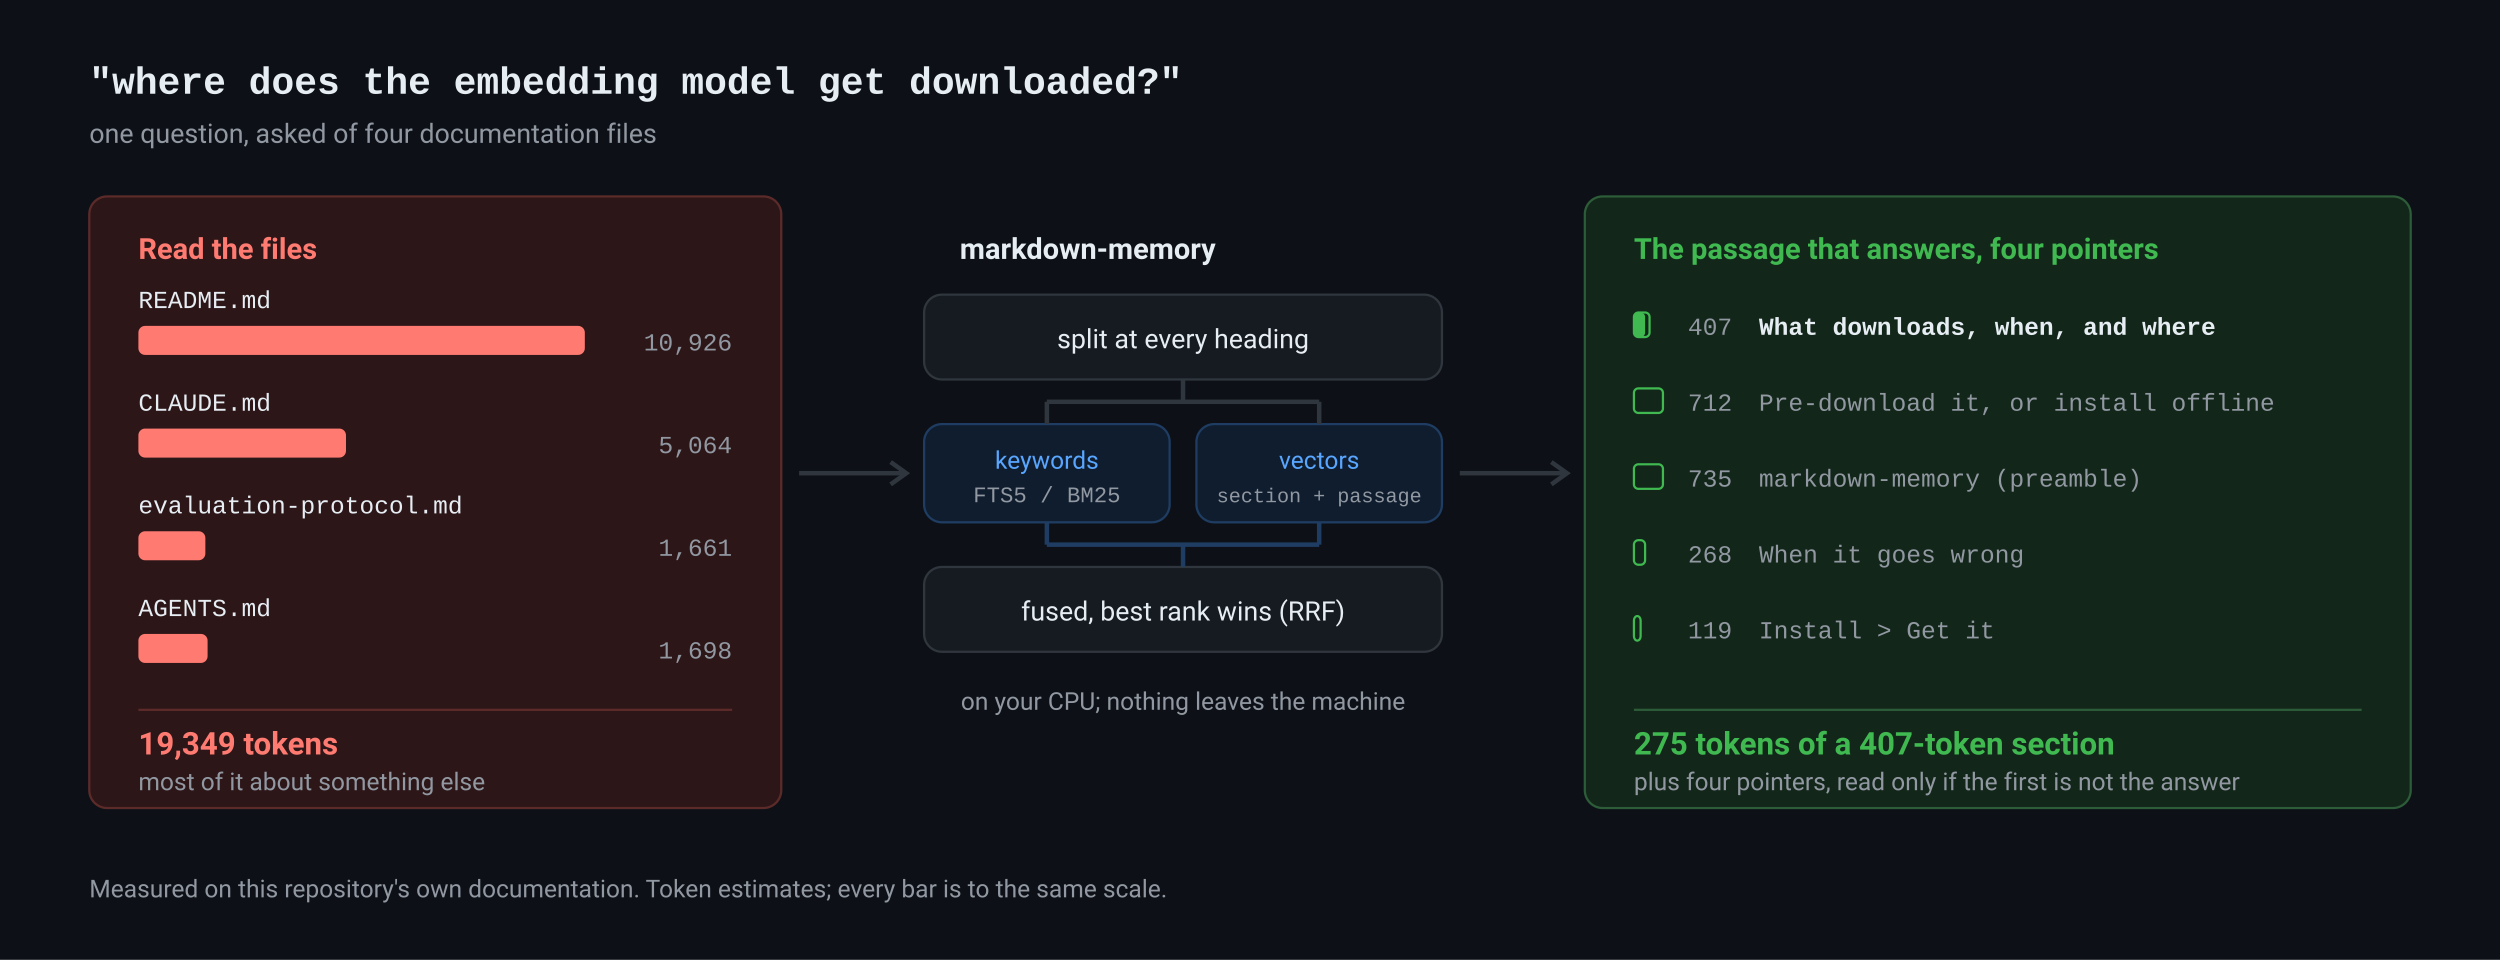
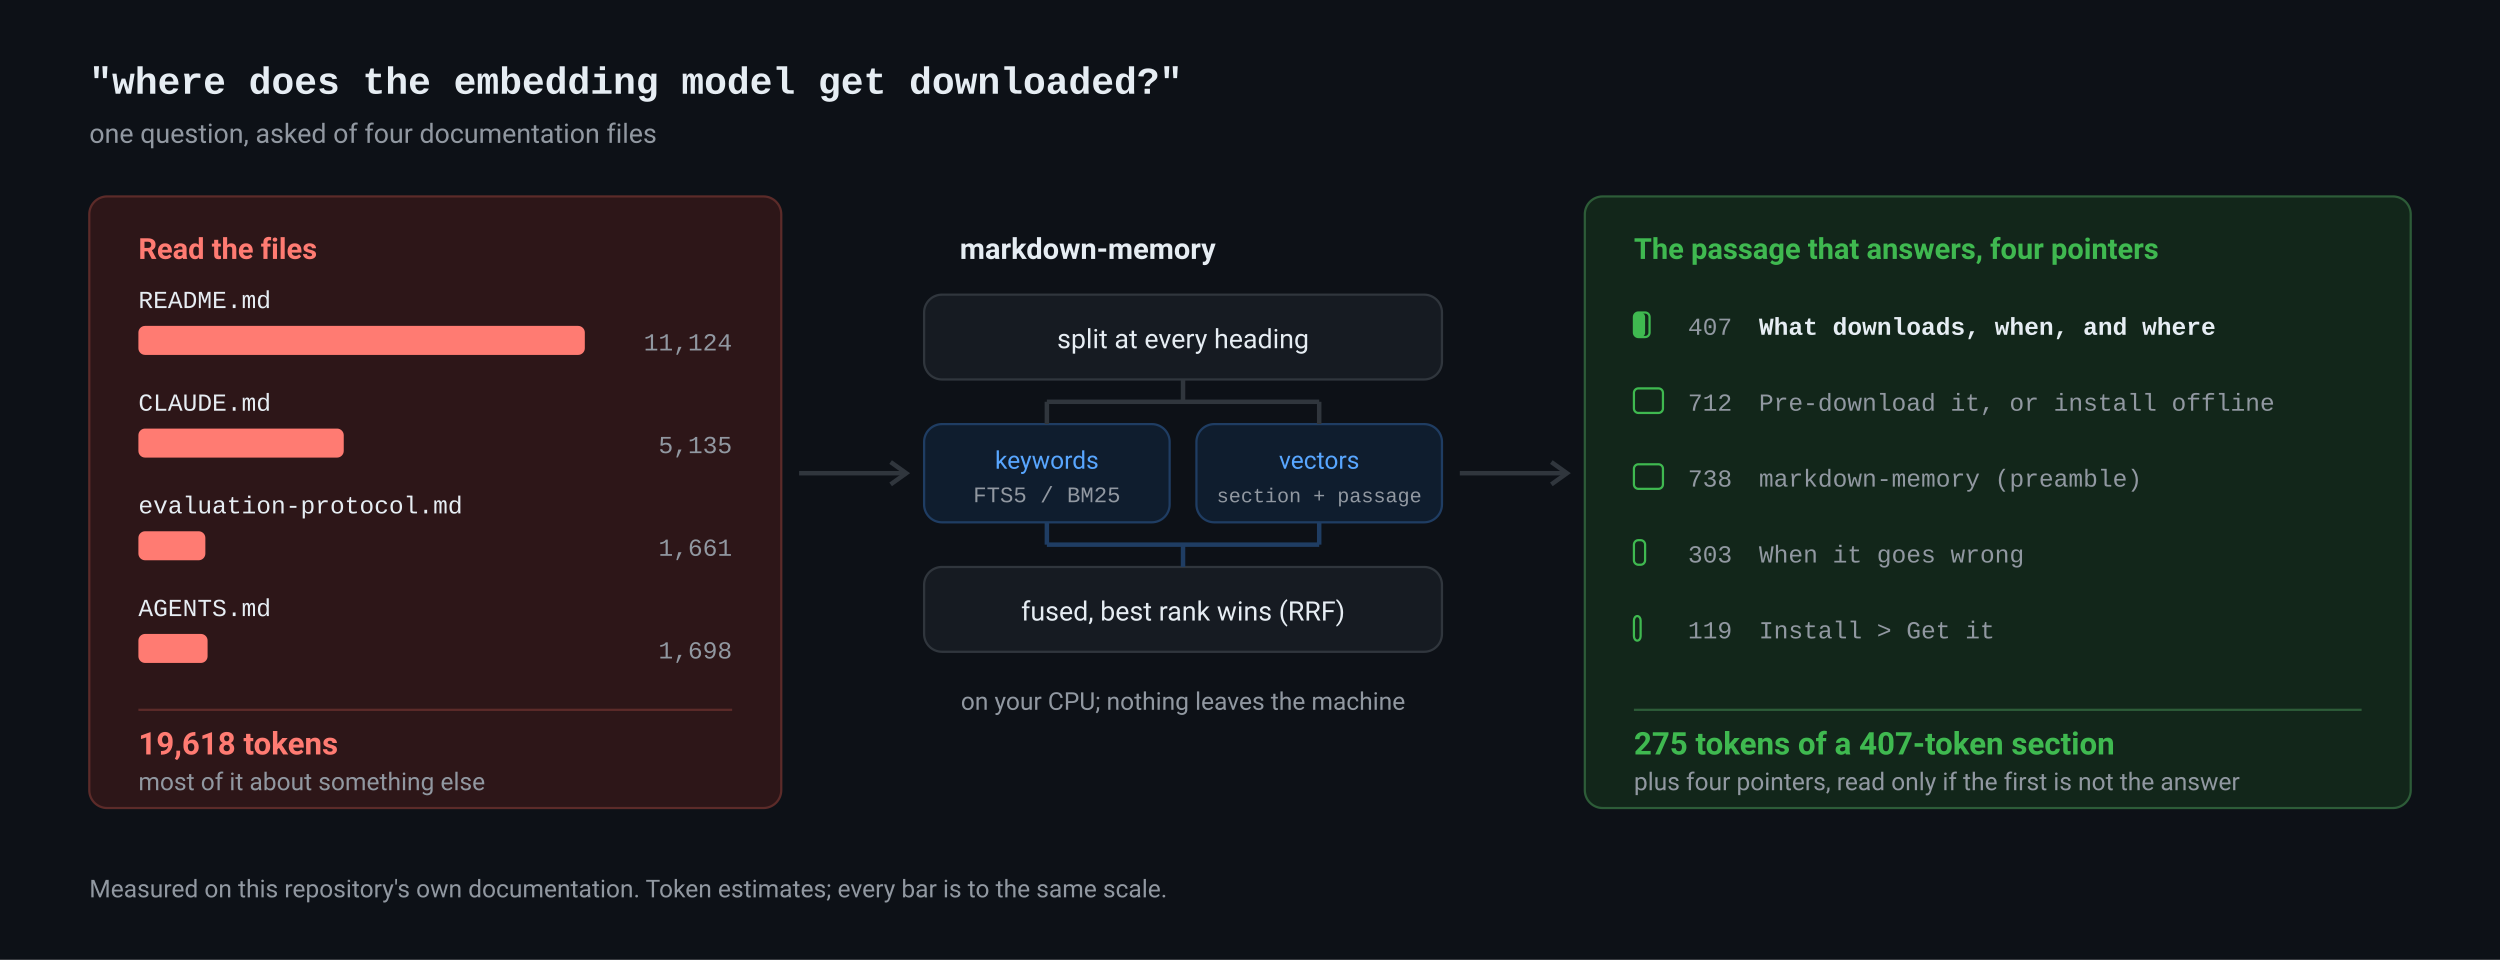
- <svg xmlns="http://www.w3.org/2000/svg" viewBox="0 0 1120 430" width="1120" height="430" role="img" aria-label="One question: reading four whole files costs 19,349 tokens; markdown-memory returns the passage that answers, 275 tokens of a 407-token section, with four pointers to the rest.">
+ <svg xmlns="http://www.w3.org/2000/svg" viewBox="0 0 1120 430" width="1120" height="430" role="img" aria-label="One question: reading four whole files costs 19,618 tokens; markdown-memory returns the passage that answers, 275 tokens of a 407-token section, with four pointers to the rest.">
  <rect width="1120" height="430" fill="#0d1117" />
  <text x="40" y="42" font-family="ui-monospace,SFMono-Regular,Menlo,Consolas,'Liberation Mono',monospace" font-size="17" font-weight="600" fill="#e6edf3" text-anchor="start">"where does the embedding model get downloaded?"</text>
  <text x="40" y="64" font-family="ui-sans-serif,-apple-system,BlinkMacSystemFont,'Segoe UI',Roboto,'Helvetica Neue',Arial,sans-serif" font-size="12" font-weight="400" fill="#9198a1" text-anchor="start">one question, asked of four documentation files</text>
  <rect x="40" y="88" width="310" height="274" rx="8" fill="#2d1618" stroke="#5c2b29" stroke-width="1" />
  <text x="62" y="116" font-family="ui-sans-serif,-apple-system,BlinkMacSystemFont,'Segoe UI',Roboto,'Helvetica Neue',Arial,sans-serif" font-size="13" font-weight="600" fill="#ff7b72" text-anchor="start">Read the files</text>
  <text x="62" y="138" font-family="ui-monospace,SFMono-Regular,Menlo,Consolas,'Liberation Mono',monospace" font-size="11" font-weight="400" fill="#e6edf3" text-anchor="start">README.md</text>
  <rect x="62" y="146" width="200" height="13" rx="3" fill="#ff7b72" stroke="none" stroke-width="1" />
-   <text x="328" y="157" font-family="ui-monospace,SFMono-Regular,Menlo,Consolas,'Liberation Mono',monospace" font-size="11" font-weight="400" fill="#9198a1" text-anchor="end">10,926</text>
+   <text x="328" y="157" font-family="ui-monospace,SFMono-Regular,Menlo,Consolas,'Liberation Mono',monospace" font-size="11" font-weight="400" fill="#9198a1" text-anchor="end">11,124</text>
  <text x="62" y="184" font-family="ui-monospace,SFMono-Regular,Menlo,Consolas,'Liberation Mono',monospace" font-size="11" font-weight="400" fill="#e6edf3" text-anchor="start">CLAUDE.md</text>
-   <rect x="62" y="192" width="93" height="13" rx="3" fill="#ff7b72" stroke="none" stroke-width="1" />
-   <text x="328" y="203" font-family="ui-monospace,SFMono-Regular,Menlo,Consolas,'Liberation Mono',monospace" font-size="11" font-weight="400" fill="#9198a1" text-anchor="end">5,064</text>
+   <rect x="62" y="192" width="92" height="13" rx="3" fill="#ff7b72" stroke="none" stroke-width="1" />
+   <text x="328" y="203" font-family="ui-monospace,SFMono-Regular,Menlo,Consolas,'Liberation Mono',monospace" font-size="11" font-weight="400" fill="#9198a1" text-anchor="end">5,135</text>
  <text x="62" y="230" font-family="ui-monospace,SFMono-Regular,Menlo,Consolas,'Liberation Mono',monospace" font-size="11" font-weight="400" fill="#e6edf3" text-anchor="start">evaluation-protocol.md</text>
  <rect x="62" y="238" width="30" height="13" rx="3" fill="#ff7b72" stroke="none" stroke-width="1" />
  <text x="328" y="249" font-family="ui-monospace,SFMono-Regular,Menlo,Consolas,'Liberation Mono',monospace" font-size="11" font-weight="400" fill="#9198a1" text-anchor="end">1,661</text>
  <text x="62" y="276" font-family="ui-monospace,SFMono-Regular,Menlo,Consolas,'Liberation Mono',monospace" font-size="11" font-weight="400" fill="#e6edf3" text-anchor="start">AGENTS.md</text>
  <rect x="62" y="284" width="31" height="13" rx="3" fill="#ff7b72" stroke="none" stroke-width="1" />
  <text x="328" y="295" font-family="ui-monospace,SFMono-Regular,Menlo,Consolas,'Liberation Mono',monospace" font-size="11" font-weight="400" fill="#9198a1" text-anchor="end">1,698</text>
  <path d="M62 318 L328 318" stroke="#5c2b29" stroke-width="1" />
-   <text x="62" y="338" font-family="ui-sans-serif,-apple-system,BlinkMacSystemFont,'Segoe UI',Roboto,'Helvetica Neue',Arial,sans-serif" font-size="14" font-weight="600" fill="#ff7b72" text-anchor="start">19,349 tokens</text>
+   <text x="62" y="338" font-family="ui-sans-serif,-apple-system,BlinkMacSystemFont,'Segoe UI',Roboto,'Helvetica Neue',Arial,sans-serif" font-size="14" font-weight="600" fill="#ff7b72" text-anchor="start">19,618 tokens</text>
  <text x="62" y="354" font-family="ui-sans-serif,-apple-system,BlinkMacSystemFont,'Segoe UI',Roboto,'Helvetica Neue',Arial,sans-serif" font-size="11" font-weight="400" fill="#9198a1" text-anchor="start">most of it about something else</text>
  <text x="430" y="116" font-family="ui-sans-serif,-apple-system,BlinkMacSystemFont,'Segoe UI',Roboto,'Helvetica Neue',Arial,sans-serif" font-size="13" font-weight="600" fill="#e6edf3" text-anchor="start">markdown-memory</text>
  <rect x="414" y="132" width="232" height="38" rx="8" fill="#161b22" stroke="#30363d" stroke-width="1" />
  <text x="530" y="156" font-family="ui-sans-serif,-apple-system,BlinkMacSystemFont,'Segoe UI',Roboto,'Helvetica Neue',Arial,sans-serif" font-size="12" font-weight="400" fill="#e6edf3" text-anchor="middle">split at every heading</text>
  <rect x="414" y="190" width="110" height="44" rx="8" fill="#0f1d2e" stroke="#1f3d63" stroke-width="1" />
  <text x="469" y="210" font-family="ui-sans-serif,-apple-system,BlinkMacSystemFont,'Segoe UI',Roboto,'Helvetica Neue',Arial,sans-serif" font-size="11" font-weight="400" fill="#58a6ff" text-anchor="middle">keywords</text>
  <text x="469" y="225" font-family="ui-monospace,SFMono-Regular,Menlo,Consolas,'Liberation Mono',monospace" font-size="10" font-weight="400" fill="#9198a1" text-anchor="middle">FTS5 / BM25</text>
  <rect x="536" y="190" width="110" height="44" rx="8" fill="#0f1d2e" stroke="#1f3d63" stroke-width="1" />
  <text x="591" y="210" font-family="ui-sans-serif,-apple-system,BlinkMacSystemFont,'Segoe UI',Roboto,'Helvetica Neue',Arial,sans-serif" font-size="11" font-weight="400" fill="#58a6ff" text-anchor="middle">vectors</text>
  <text x="591" y="225" font-family="ui-monospace,SFMono-Regular,Menlo,Consolas,'Liberation Mono',monospace" font-size="9" font-weight="400" fill="#9198a1" text-anchor="middle">section + passage</text>
  <rect x="414" y="254" width="232" height="38" rx="8" fill="#161b22" stroke="#30363d" stroke-width="1" />
  <text x="530" y="278" font-family="ui-sans-serif,-apple-system,BlinkMacSystemFont,'Segoe UI',Roboto,'Helvetica Neue',Arial,sans-serif" font-size="12" font-weight="400" fill="#e6edf3" text-anchor="middle">fused, best rank wins (RRF)</text>
  <path d="M530 170 L530 180 M469 180 L591 180 M469 180 L469 190 M591 180 L591 190" stroke="#30363d" stroke-width="2" fill="none" />
  <path d="M469 234 L469 244 M591 234 L591 244 M469 244 L591 244 M530 244 L530 254" stroke="#1f3d63" stroke-width="2" fill="none" />
  <text x="530" y="318" font-family="ui-sans-serif,-apple-system,BlinkMacSystemFont,'Segoe UI',Roboto,'Helvetica Neue',Arial,sans-serif" font-size="11" font-weight="400" fill="#9198a1" text-anchor="middle">on your CPU; nothing leaves the machine</text>
  <path d="M358 212 L406 212" stroke="#30363d" stroke-width="2" fill="none" />
  <path d="M399 207 L406 212 L399 217" fill="none" stroke="#30363d" stroke-width="2" />
  <path d="M654 212 L702 212" stroke="#30363d" stroke-width="2" fill="none" />
  <path d="M695 207 L702 212 L695 217" fill="none" stroke="#30363d" stroke-width="2" />
  <rect x="710" y="88" width="370" height="274" rx="8" fill="#12261a" stroke="#2d5c38" stroke-width="1" />
  <text x="732" y="116" font-family="ui-sans-serif,-apple-system,BlinkMacSystemFont,'Segoe UI',Roboto,'Helvetica Neue',Arial,sans-serif" font-size="13" font-weight="600" fill="#3fb950" text-anchor="start">The passage that answers, four pointers</text>
  <rect x="732" y="140" width="7" height="11" rx="2" fill="none" stroke="#3fb950" stroke-width="1" />
  <rect x="732" y="140" width="5" height="11" rx="2" fill="#3fb950" stroke="none" stroke-width="1" />
  <text x="776" y="150" font-family="ui-monospace,SFMono-Regular,Menlo,Consolas,'Liberation Mono',monospace" font-size="11" font-weight="400" fill="#9198a1" text-anchor="end">407</text>
  <text x="788" y="150" font-family="ui-monospace,SFMono-Regular,Menlo,Consolas,'Liberation Mono',monospace" font-size="11" font-weight="600" fill="#e6edf3" text-anchor="start">What downloads, when, and where</text>
  <rect x="732" y="174" width="13" height="11" rx="2" fill="none" stroke="#3fb950" stroke-width="1" />
  <text x="776" y="184" font-family="ui-monospace,SFMono-Regular,Menlo,Consolas,'Liberation Mono',monospace" font-size="11" font-weight="400" fill="#9198a1" text-anchor="end">712</text>
  <text x="788" y="184" font-family="ui-monospace,SFMono-Regular,Menlo,Consolas,'Liberation Mono',monospace" font-size="11" font-weight="400" fill="#9198a1" text-anchor="start">Pre-download it, or install offline</text>
  <rect x="732" y="208" width="13" height="11" rx="2" fill="none" stroke="#3fb950" stroke-width="1" />
-   <text x="776" y="218" font-family="ui-monospace,SFMono-Regular,Menlo,Consolas,'Liberation Mono',monospace" font-size="11" font-weight="400" fill="#9198a1" text-anchor="end">735</text>
+   <text x="776" y="218" font-family="ui-monospace,SFMono-Regular,Menlo,Consolas,'Liberation Mono',monospace" font-size="11" font-weight="400" fill="#9198a1" text-anchor="end">738</text>
  <text x="788" y="218" font-family="ui-monospace,SFMono-Regular,Menlo,Consolas,'Liberation Mono',monospace" font-size="11" font-weight="400" fill="#9198a1" text-anchor="start">markdown-memory  (preamble)</text>
  <rect x="732" y="242" width="5" height="11" rx="2" fill="none" stroke="#3fb950" stroke-width="1" />
-   <text x="776" y="252" font-family="ui-monospace,SFMono-Regular,Menlo,Consolas,'Liberation Mono',monospace" font-size="11" font-weight="400" fill="#9198a1" text-anchor="end">268</text>
+   <text x="776" y="252" font-family="ui-monospace,SFMono-Regular,Menlo,Consolas,'Liberation Mono',monospace" font-size="11" font-weight="400" fill="#9198a1" text-anchor="end">303</text>
  <text x="788" y="252" font-family="ui-monospace,SFMono-Regular,Menlo,Consolas,'Liberation Mono',monospace" font-size="11" font-weight="400" fill="#9198a1" text-anchor="start">When it goes wrong</text>
  <rect x="732" y="276" width="3" height="11" rx="2" fill="none" stroke="#3fb950" stroke-width="1" />
  <text x="776" y="286" font-family="ui-monospace,SFMono-Regular,Menlo,Consolas,'Liberation Mono',monospace" font-size="11" font-weight="400" fill="#9198a1" text-anchor="end">119</text>
  <text x="788" y="286" font-family="ui-monospace,SFMono-Regular,Menlo,Consolas,'Liberation Mono',monospace" font-size="11" font-weight="400" fill="#9198a1" text-anchor="start">Install &gt; Get it</text>
  <path d="M732 318 L1058 318" stroke="#2d5c38" stroke-width="1" />
  <text x="732" y="338" font-family="ui-sans-serif,-apple-system,BlinkMacSystemFont,'Segoe UI',Roboto,'Helvetica Neue',Arial,sans-serif" font-size="14" font-weight="600" fill="#3fb950" text-anchor="start">275 tokens of a 407-token section</text>
  <text x="732" y="354" font-family="ui-sans-serif,-apple-system,BlinkMacSystemFont,'Segoe UI',Roboto,'Helvetica Neue',Arial,sans-serif" font-size="11" font-weight="400" fill="#9198a1" text-anchor="start">plus four pointers, read only if the first is not the answer</text>
  <text x="40" y="402" font-family="ui-sans-serif,-apple-system,BlinkMacSystemFont,'Segoe UI',Roboto,'Helvetica Neue',Arial,sans-serif" font-size="11" font-weight="400" fill="#9198a1" text-anchor="start">Measured on this repository's own documentation. Token estimates; every bar is to the same scale.</text>
</svg>
